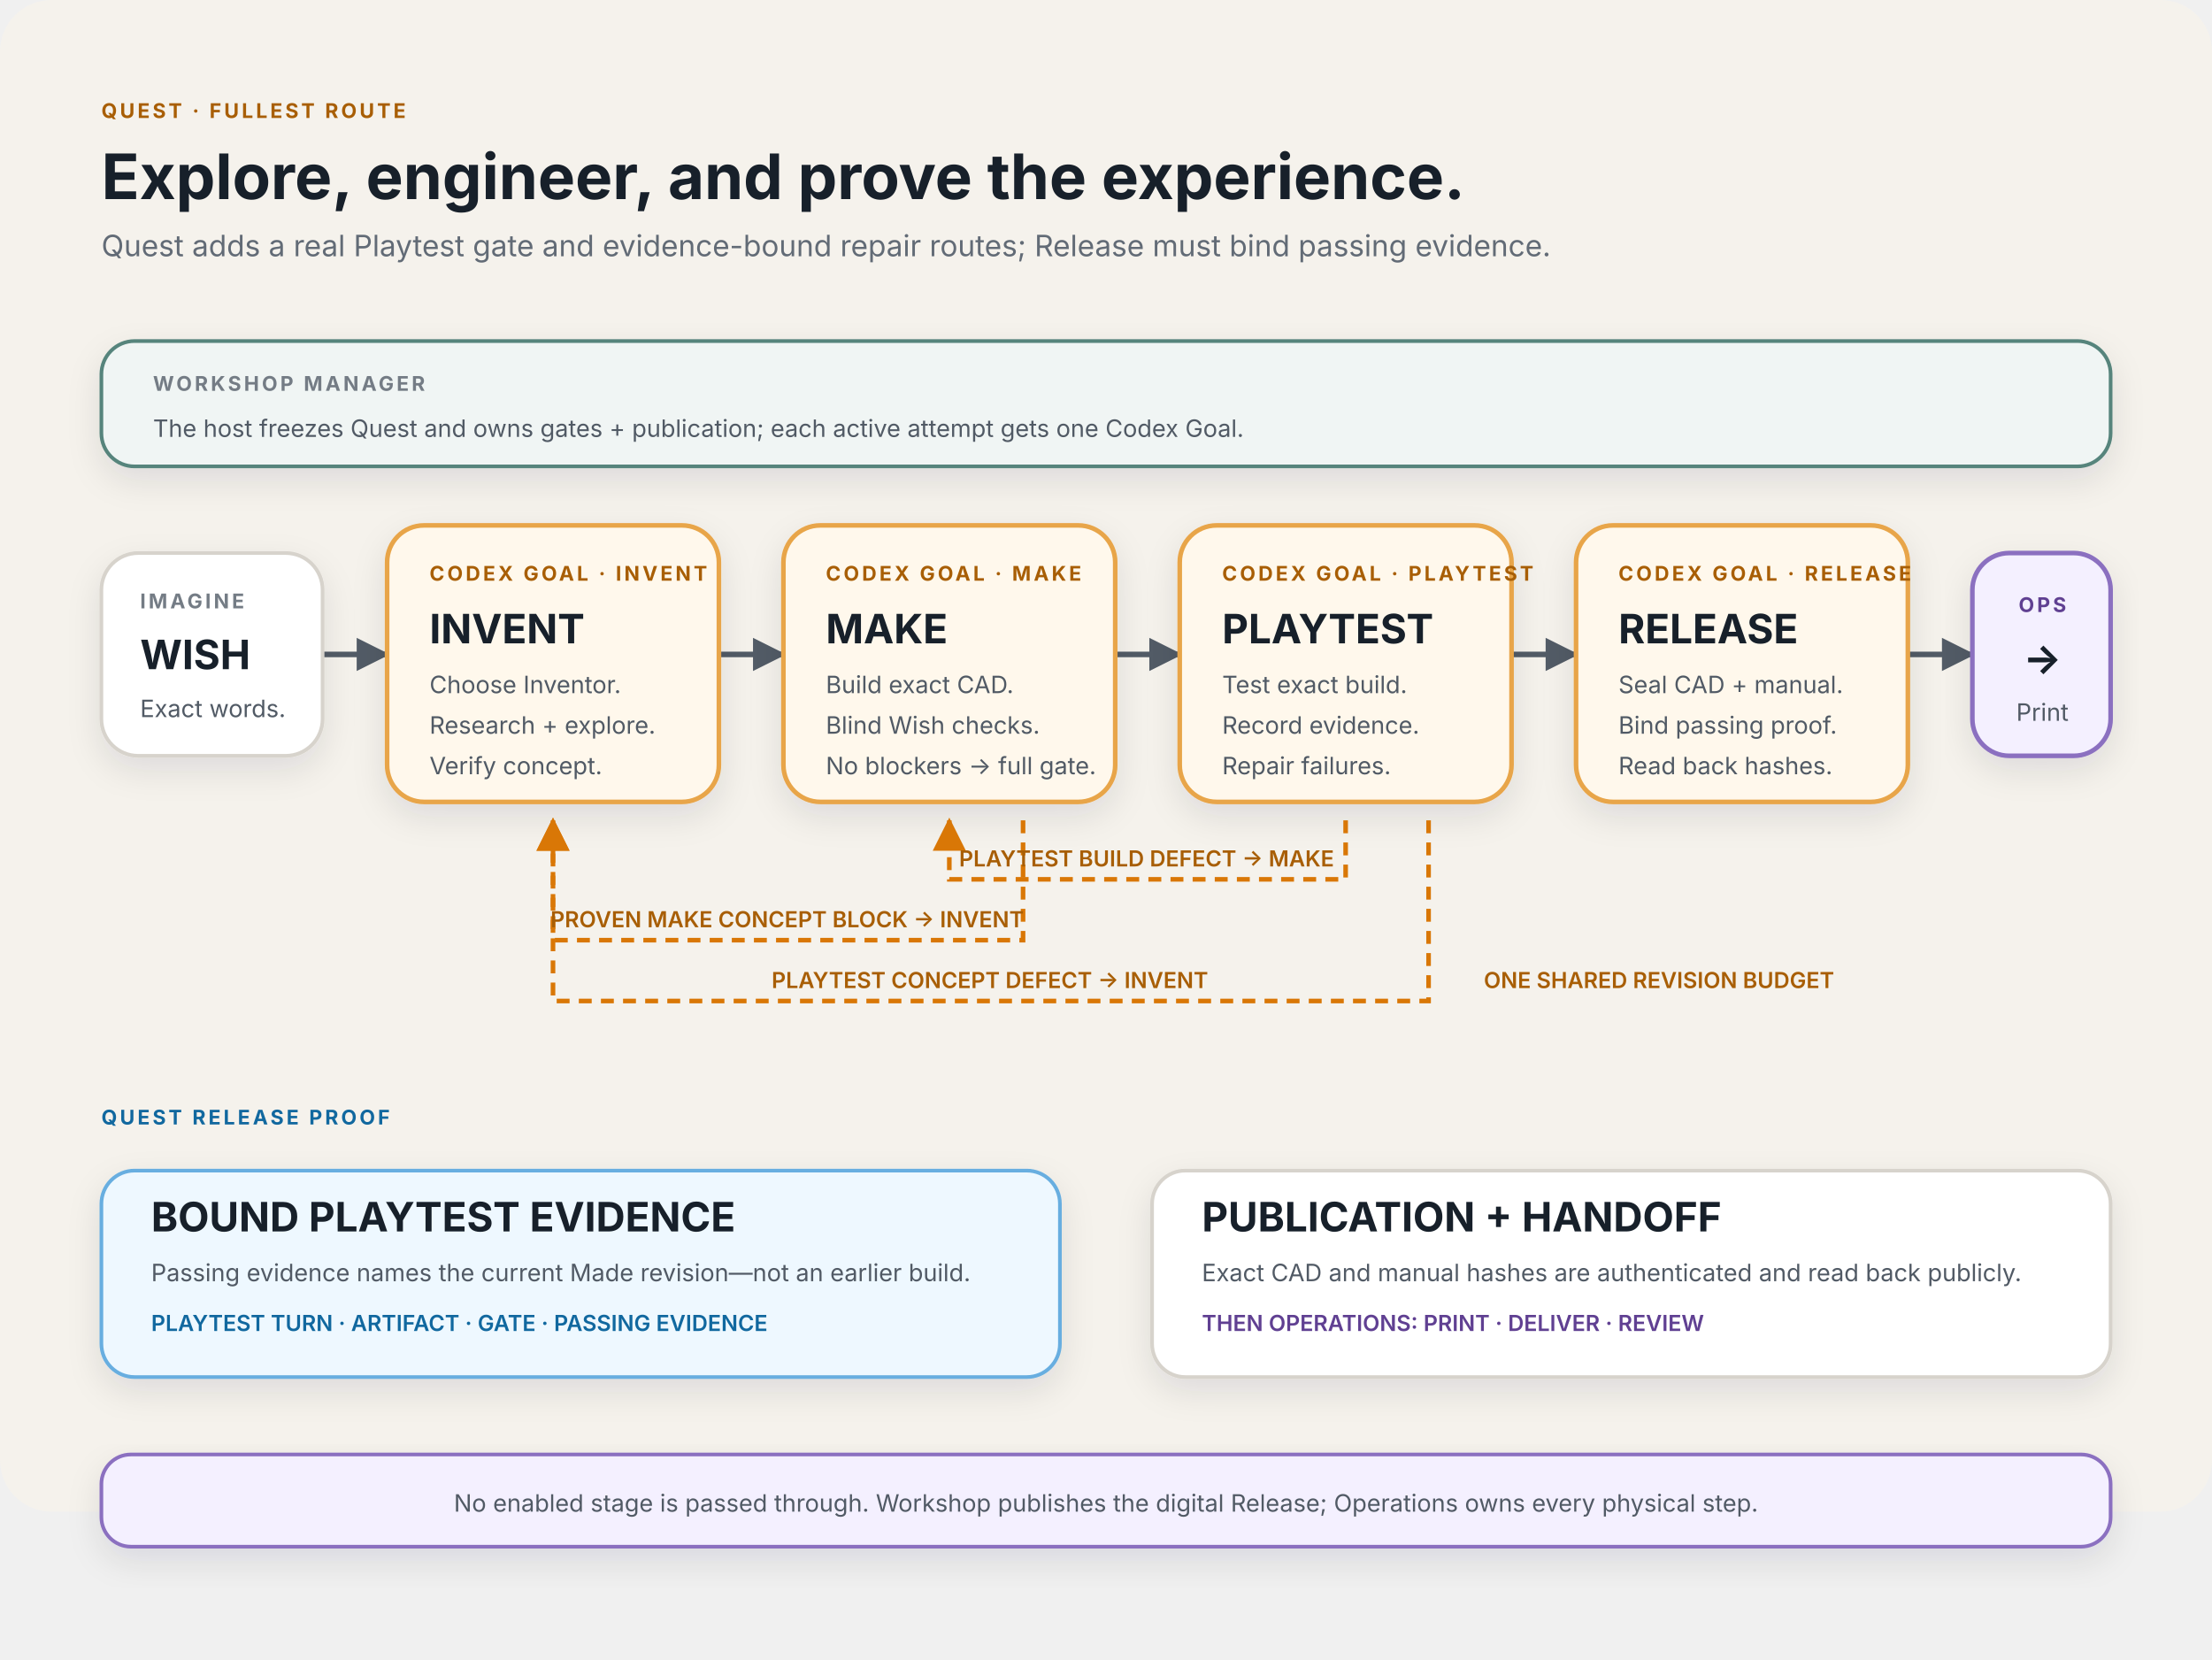
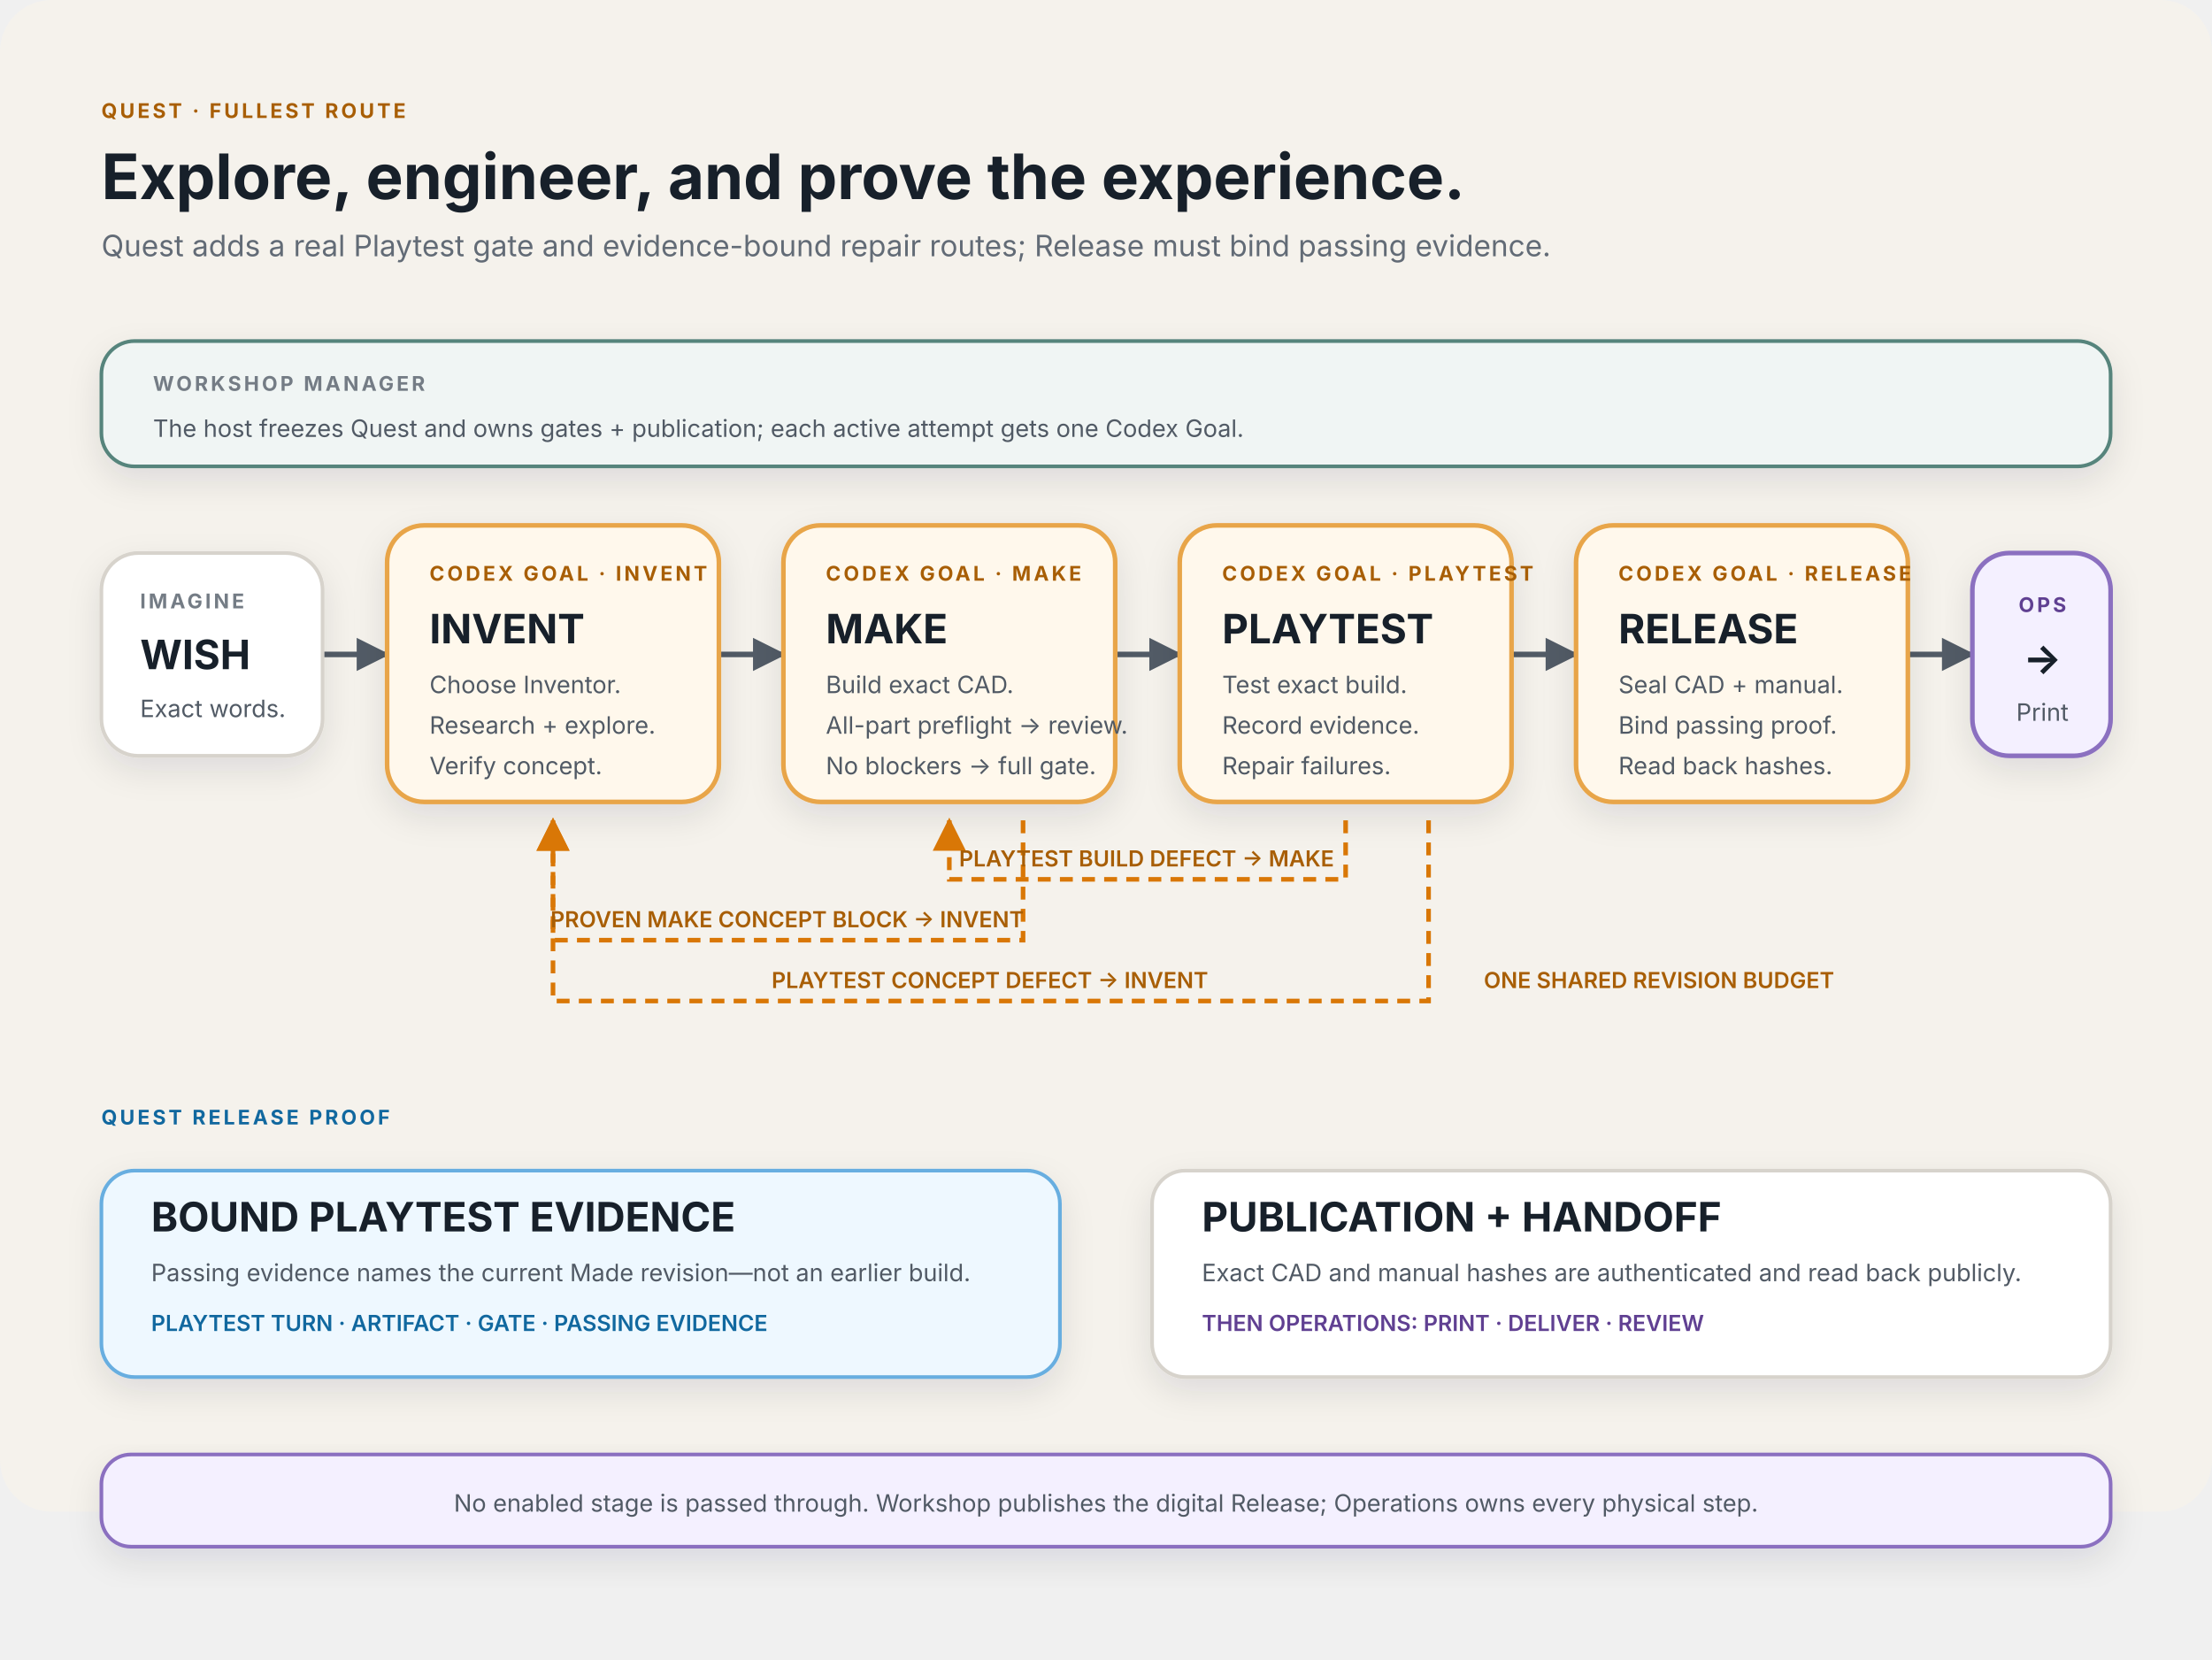
<svg xmlns="http://www.w3.org/2000/svg" viewBox="0 0 1200 900" role="img" aria-labelledby="title description">
  <defs>
    <filter id="shadow" x="-20%" y="-25%" width="140%" height="170%">
      <feDropShadow dx="0" dy="7" stdDeviation="9" flood-color="#17202a" flood-opacity="0.10" />
    </filter>
    <marker id="arrow" viewBox="0 0 12 12" markerWidth="18" markerHeight="18" refX="11" refY="6" orient="auto" markerUnits="userSpaceOnUse" overflow="visible">
      <polygon points="0,0 12,6 0,12" fill="#525b66" />
    </marker>
    <marker id="arrow-repair" viewBox="0 0 12 12" markerWidth="18" markerHeight="18" refX="11" refY="6" orient="auto" markerUnits="userSpaceOnUse" overflow="visible">
      <polygon points="0,0 12,6 0,12" fill="#d97706" />
    </marker>
    <style>
      .title { font: 700 34px -apple-system, BlinkMacSystemFont, "Segoe UI", sans-serif; fill: #17202a; }
      .subtitle { font: 400 16px -apple-system, BlinkMacSystemFont, "Segoe UI", sans-serif; fill: #626b76; }
      .eyebrow { font: 700 11px -apple-system, BlinkMacSystemFont, "Segoe UI", sans-serif; letter-spacing: 1.5px; fill: #747c85; }
      .heading { font: 700 22px -apple-system, BlinkMacSystemFont, "Segoe UI", sans-serif; fill: #17202a; }
      .body { font: 400 13px -apple-system, BlinkMacSystemFont, "Segoe UI", sans-serif; fill: #515a65; }
      .small { font: 600 12px -apple-system, BlinkMacSystemFont, "Segoe UI", sans-serif; fill: #626b76; }
      .route { fill: none; stroke: #525b66; stroke-width: 3; marker-end: url(#arrow); }
      .repair { fill: none; stroke: #d97706; stroke-width: 2.5; stroke-dasharray: 7 5; marker-end: url(#arrow-repair); }
      .node { fill: #ffffff; stroke: #d7d3cc; stroke-width: 2; }
      .manager { fill: #f0f5f4; stroke: #56847c; stroke-width: 2; }
      .active { fill: #fff8ec; stroke: #e8a548; stroke-width: 2.5; }
      .proof { fill: #eef8ff; stroke: #67aee0; stroke-width: 2; }
      .ops { fill: #f4f0ff; stroke: #8b6fc0; stroke-width: 2.5; }
      .orange { fill: #a85e05; }
      .blue { fill: #11689f; }
      .purple { fill: #604092; }
    </style>
  </defs>
  <rect width="1200" height="820" rx="28" fill="#f5f2ec" />
  <text x="55" y="64" class="eyebrow orange">QUEST · FULLEST ROUTE</text>
  <text x="55" y="108" class="title">Explore, engineer, and prove the experience.</text>
  <text x="55" y="139" class="subtitle">Quest adds a real Playtest gate and evidence-bound repair routes; Release must bind passing evidence.</text>
  <g filter="url(#shadow)">
    <rect x="55" y="185" width="1090" height="68" rx="18" class="manager" />
  </g>
  <text x="83" y="212" class="eyebrow" fill="#376b61">WORKSHOP MANAGER</text>
  <text x="83" y="237" class="body">The host freezes Quest and owns gates + publication; each active attempt gets one Codex Goal.</text>
  <path class="route" d="M 175 355 H 210" />
  <path class="route" d="M 390 355 H 425" />
  <path class="route" d="M 605 355 H 640" />
  <path class="route" d="M 820 355 H 855" />
  <path class="route" d="M 1035 355 H 1070" />
  <g filter="url(#shadow)">
    <rect x="55" y="300" width="120" height="110" rx="20" class="node" />
  </g>
  <text x="76" y="330" class="eyebrow">IMAGINE</text>
  <text x="76" y="363" class="heading">WISH</text>
  <text x="76" y="389" class="body">Exact words.</text>
  <g filter="url(#shadow)">
    <rect x="210" y="285" width="180" height="150" rx="20" class="active" />
  </g>
  <text x="233" y="315" class="eyebrow orange">CODEX GOAL · INVENT</text>
  <text x="233" y="349" class="heading">INVENT</text>
  <text x="233" y="376" class="body">Choose Inventor.</text>
  <text x="233" y="398" class="body">Research + explore.</text>
  <text x="233" y="420" class="body">Verify concept.</text>
  <g filter="url(#shadow)">
    <rect x="425" y="285" width="180" height="150" rx="20" class="active" />
  </g>
  <text x="448" y="315" class="eyebrow orange">CODEX GOAL · MAKE</text>
  <text x="448" y="349" class="heading">MAKE</text>
  <text x="448" y="376" class="body">Build exact CAD.</text>
-   <text x="448" y="398" class="body">Blind Wish checks.</text>
+   <text x="448" y="398" class="body">All-part preflight → review.</text>
  <text x="448" y="420" class="body">No blockers → full gate.</text>
  <g filter="url(#shadow)">
    <rect x="640" y="285" width="180" height="150" rx="20" class="active" />
  </g>
  <text x="663" y="315" class="eyebrow orange">CODEX GOAL · PLAYTEST</text>
  <text x="663" y="349" class="heading">PLAYTEST</text>
  <text x="663" y="376" class="body">Test exact build.</text>
  <text x="663" y="398" class="body">Record evidence.</text>
  <text x="663" y="420" class="body">Repair failures.</text>
  <g filter="url(#shadow)">
    <rect x="855" y="285" width="180" height="150" rx="20" class="active" />
  </g>
  <text x="878" y="315" class="eyebrow orange">CODEX GOAL · RELEASE</text>
  <text x="878" y="349" class="heading">RELEASE</text>
  <text x="878" y="376" class="body">Seal CAD + manual.</text>
  <text x="878" y="398" class="body">Bind passing proof.</text>
  <text x="878" y="420" class="body">Read back hashes.</text>
  <g filter="url(#shadow)">
    <rect x="1070" y="300" width="75" height="110" rx="20" class="ops" />
  </g>
  <text x="1108" y="332" text-anchor="middle" class="eyebrow purple">OPS</text>
  <text x="1108" y="365" text-anchor="middle" class="heading">→</text>
  <text x="1108" y="391" text-anchor="middle" class="body">Print</text>
  <path class="repair" d="M 730 445 V 477 H 515 V 445" />
  <path class="repair" d="M 555 445 V 510 H 300 V 445" />
  <path class="repair" d="M 775 445 V 543 H 300 V 445" />
  <text x="622" y="470" text-anchor="middle" class="small orange">PLAYTEST BUILD DEFECT → MAKE</text>
  <text x="427" y="503" text-anchor="middle" class="small orange">PROVEN MAKE CONCEPT BLOCK → INVENT</text>
  <text x="537" y="536" text-anchor="middle" class="small orange">PLAYTEST CONCEPT DEFECT → INVENT</text>
  <text x="900" y="536" text-anchor="middle" class="small orange">ONE SHARED REVISION BUDGET</text>
  <text x="55" y="610" class="eyebrow blue">QUEST RELEASE PROOF</text>
  <g filter="url(#shadow)">
    <rect x="55" y="635" width="520" height="112" rx="18" class="proof" />
  </g>
  <text x="82" y="668" class="heading">BOUND PLAYTEST EVIDENCE</text>
  <text x="82" y="695" class="body">Passing evidence names the current Made revision—not an earlier build.</text>
  <text x="82" y="722" class="small blue">PLAYTEST TURN · ARTIFACT · GATE · PASSING EVIDENCE</text>
  <g filter="url(#shadow)">
    <rect x="625" y="635" width="520" height="112" rx="18" fill="#ffffff" stroke="#d7d3cc" stroke-width="2" />
  </g>
  <text x="652" y="668" class="heading">PUBLICATION + HANDOFF</text>
  <text x="652" y="695" class="body">Exact CAD and manual hashes are authenticated and read back publicly.</text>
  <text x="652" y="722" class="small purple">THEN OPERATIONS: PRINT · DELIVER · REVIEW</text>
  <g filter="url(#shadow)">
    <rect x="55" y="789" width="1090" height="50" rx="16" fill="#f4f0ff" stroke="#8b6fc0" stroke-width="2" />
  </g>
  <text x="600" y="820" text-anchor="middle" class="body">No enabled stage is passed through. Workshop publishes the digital Release; Operations owns every physical step.</text>
</svg>
